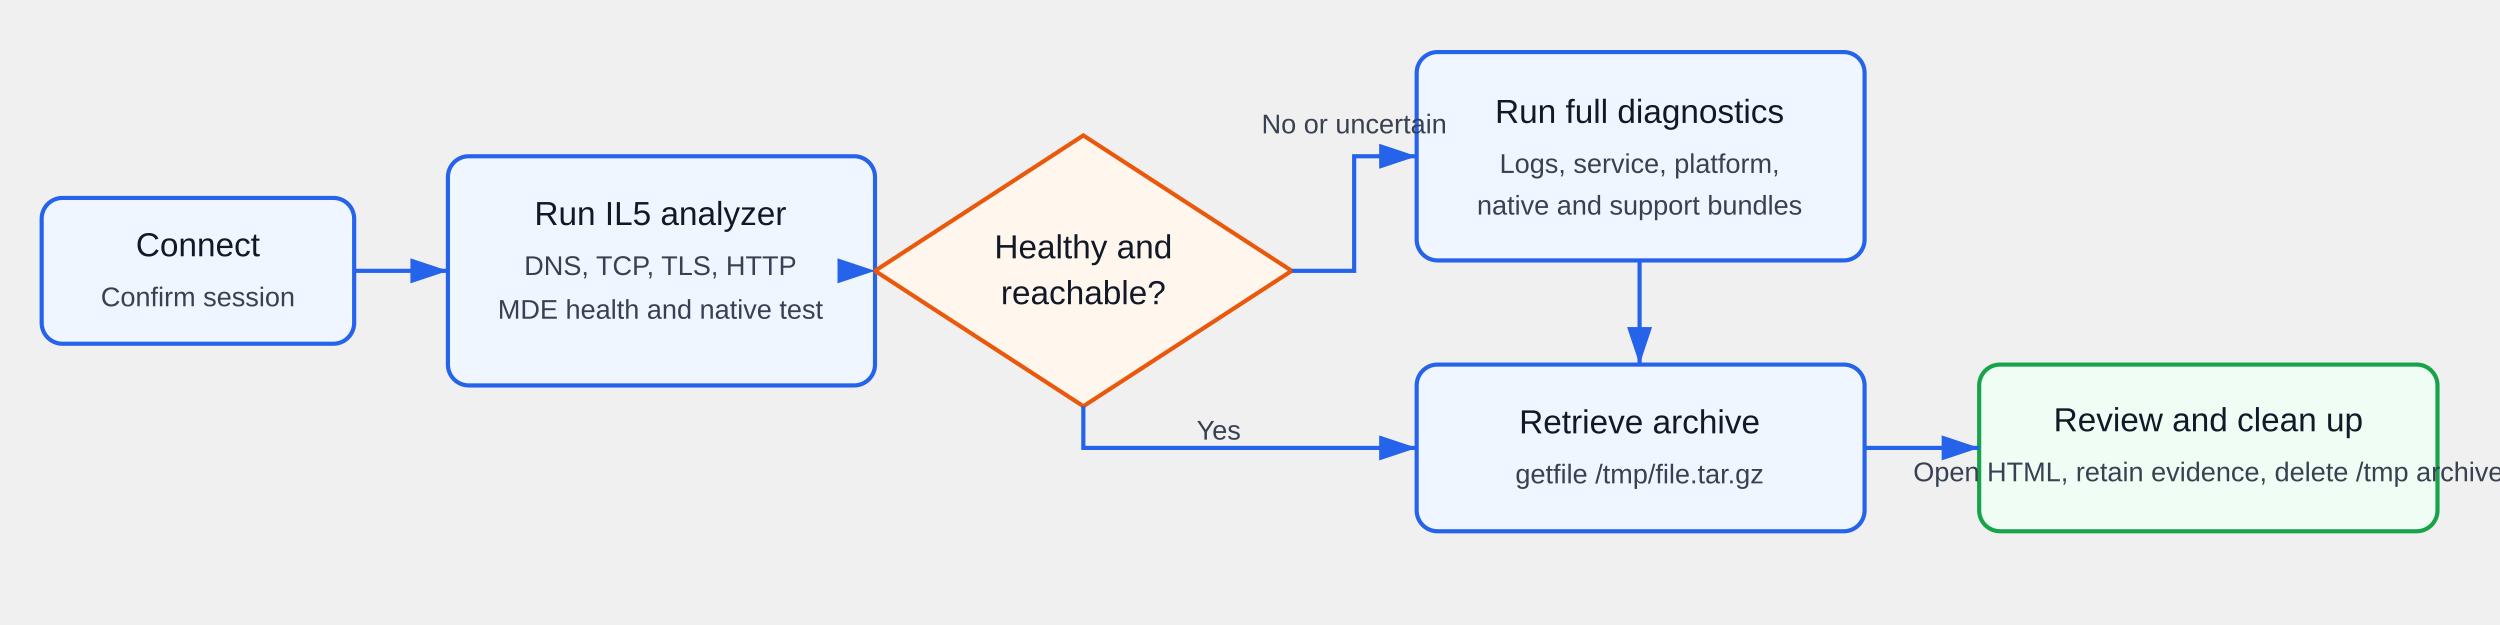
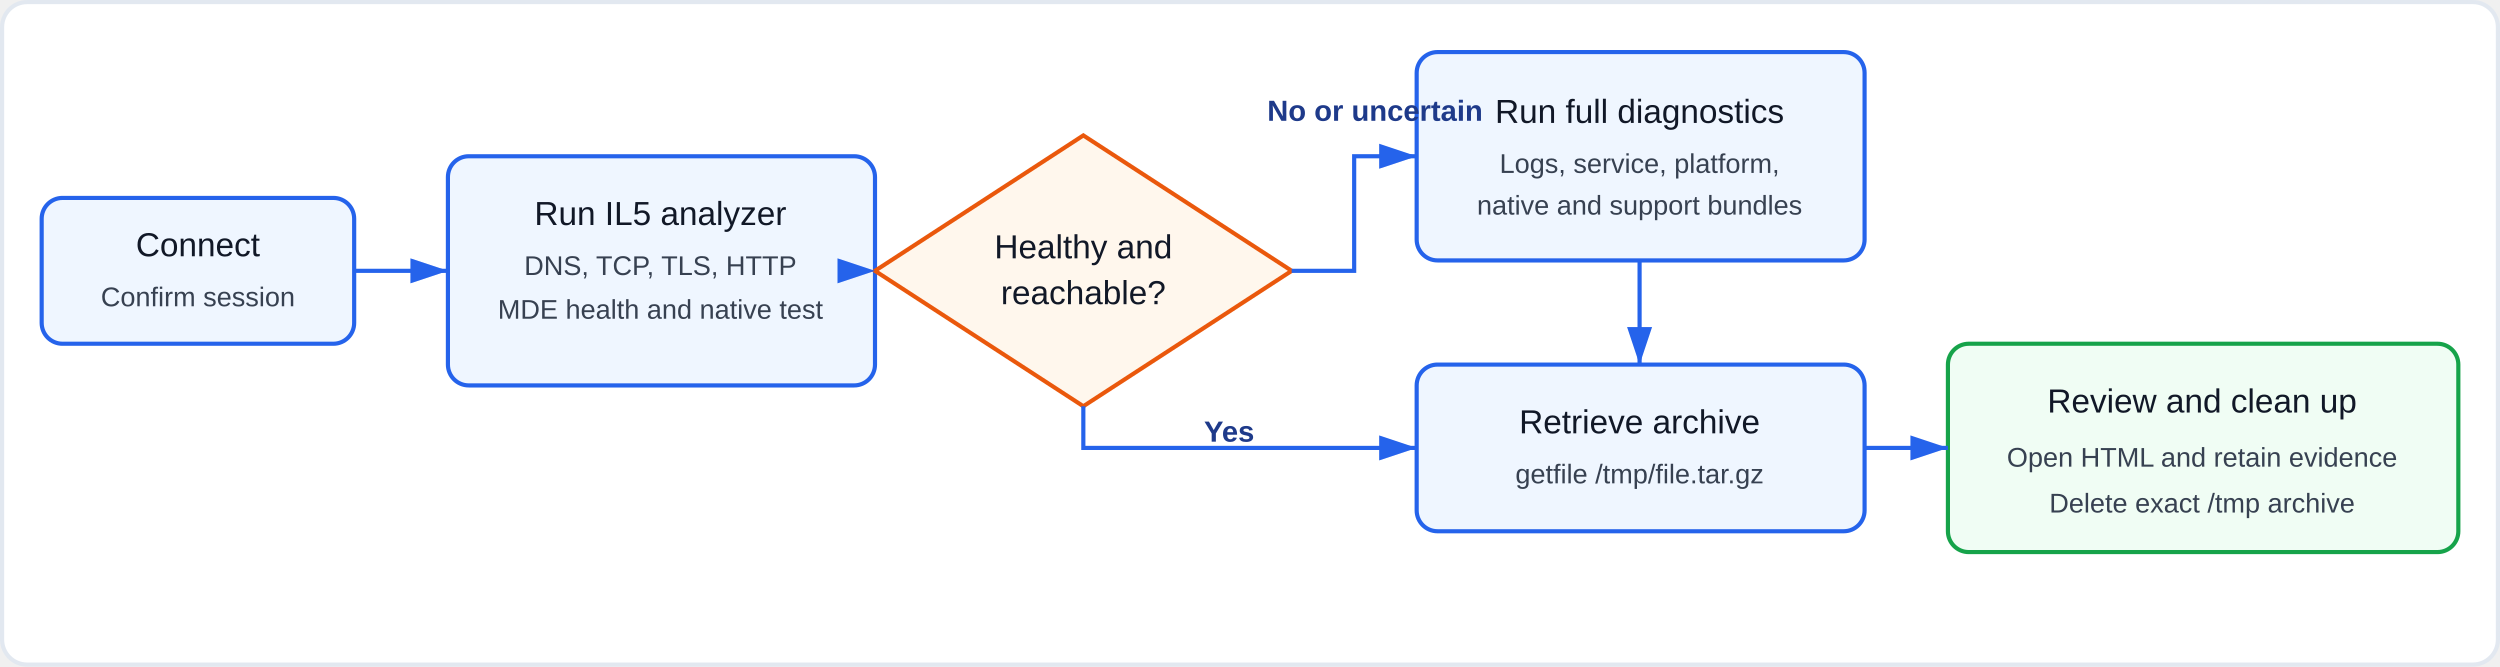
- <svg xmlns="http://www.w3.org/2000/svg" width="1200" height="300" viewBox="0 0 1200 300" role="img" aria-labelledby="title desc">
+ <svg xmlns="http://www.w3.org/2000/svg" width="1200" height="320" viewBox="0 0 1200 320" role="img" aria-labelledby="title desc">
  <defs>
    <marker id="arrow" markerWidth="10" markerHeight="10" refX="9" refY="3" orient="auto" markerUnits="strokeWidth">
      <path d="M0,0 L0,6 L9,3 z" fill="#2563eb" />
    </marker>
    <style>
      .box { fill: #eff6ff; stroke: #2563eb; stroke-width: 2; rx: 10; }
      .decision { fill: #fff7ed; stroke: #ea580c; stroke-width: 2; }
      .done { fill: #f0fdf4; stroke: #16a34a; stroke-width: 2; rx: 10; }
      .text { font: 16px "Segoe UI", Arial, sans-serif; fill: #111827; text-anchor: middle; }
      .small { font: 13px "Segoe UI", Arial, sans-serif; fill: #374151; text-anchor: middle; }
+       .label { font: 14px "Segoe UI", Arial, sans-serif; font-weight: 600; fill: #1e3a8a; text-anchor: middle; }
      .line { stroke: #2563eb; stroke-width: 2; fill: none; marker-end: url(#arrow); }
    </style>
  </defs>
+   <rect x="1" y="1" width="1198" height="318" rx="12" fill="#ffffff" stroke="#e2e8f0" stroke-width="2" />
  <rect class="box" x="20" y="95" width="150" height="70" />
  <text class="text" x="95" y="123">Connect</text>
  <text class="small" x="95" y="147">Confirm session</text>
  <rect class="box" x="215" y="75" width="205" height="110" />
  <text class="text" x="317" y="108">Run IL5 analyzer</text>
  <text class="small" x="317" y="132">DNS, TCP, TLS, HTTP</text>
  <text class="small" x="317" y="153">MDE health and native test</text>
  <polygon class="decision" points="520,65 620,130 520,195 420,130" />
  <text class="text" x="520" y="124">Healthy and</text>
  <text class="text" x="520" y="146">reachable?</text>
  <rect class="box" x="680" y="25" width="215" height="100" />
  <text class="text" x="787" y="59">Run full diagnostics</text>
  <text class="small" x="787" y="83">Logs, service, platform,</text>
  <text class="small" x="787" y="103">native and support bundles</text>
  <rect class="box" x="680" y="175" width="215" height="80" />
  <text class="text" x="787" y="208">Retrieve archive</text>
  <text class="small" x="787" y="232">getfile /tmp/file.tar.gz</text>
-   <rect class="done" x="950" y="175" width="220" height="80" />
-   <text class="text" x="1060" y="207">Review and clean up</text>
-   <text class="small" x="1060" y="231">Open HTML, retain evidence, delete /tmp archive</text>
+   <rect class="done" x="935" y="165" width="245" height="100" />
+   <text class="text" x="1057" y="198">Review and clean up</text>
+   <text class="small" x="1057" y="224">Open HTML and retain evidence</text>
+   <text class="small" x="1057" y="246">Delete exact /tmp archive</text>
  <path class="line" d="M170 130 H215" />
  <path class="line" d="M420 130 H420" />
  <path class="line" d="M620 130 H650 V75 H680" />
  <path class="line" d="M520 195 V215 H680" />
  <path class="line" d="M787 125 V175" />
-   <path class="line" d="M895 215 H950" />
-   <text class="small" x="650" y="64">No or uncertain</text>
-   <text class="small" x="585" y="211">Yes</text>
+   <path class="line" d="M895 215 H935" />
+   <text class="label" x="660" y="58">No or uncertain</text>
+   <text class="label" x="590" y="212">Yes</text>
</svg>
